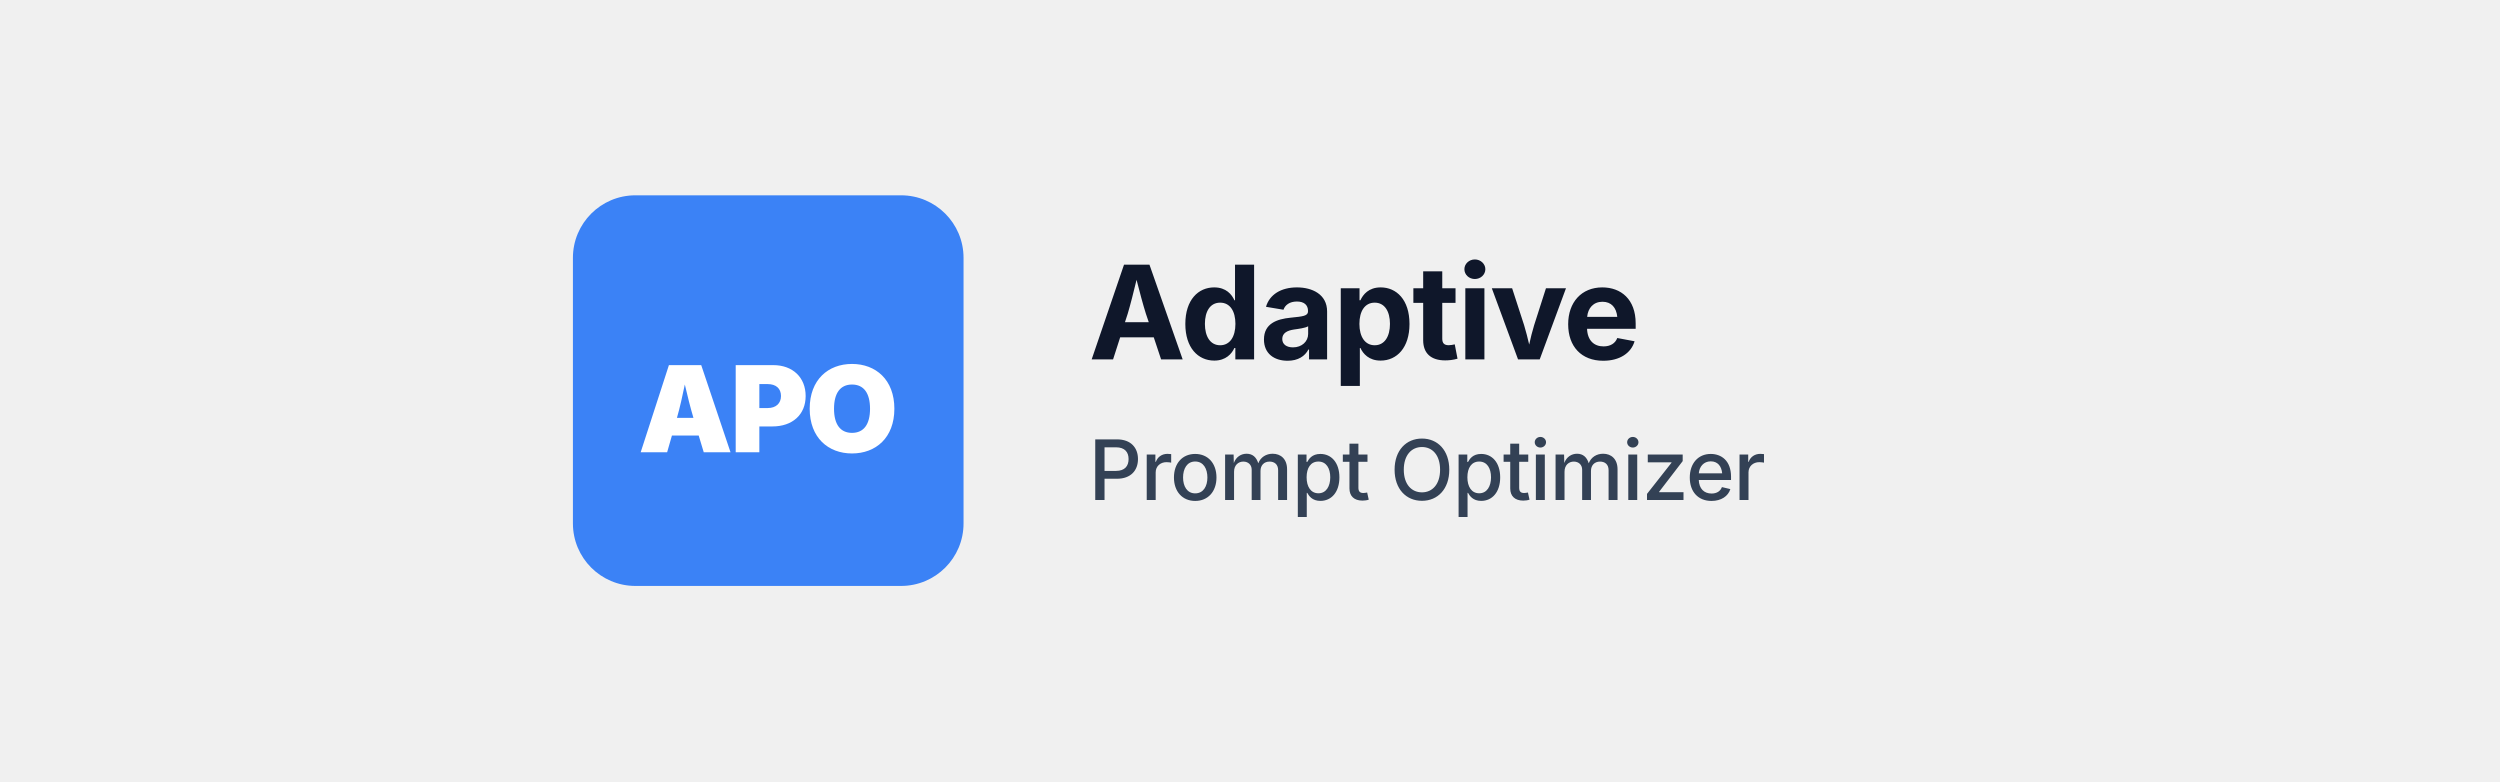
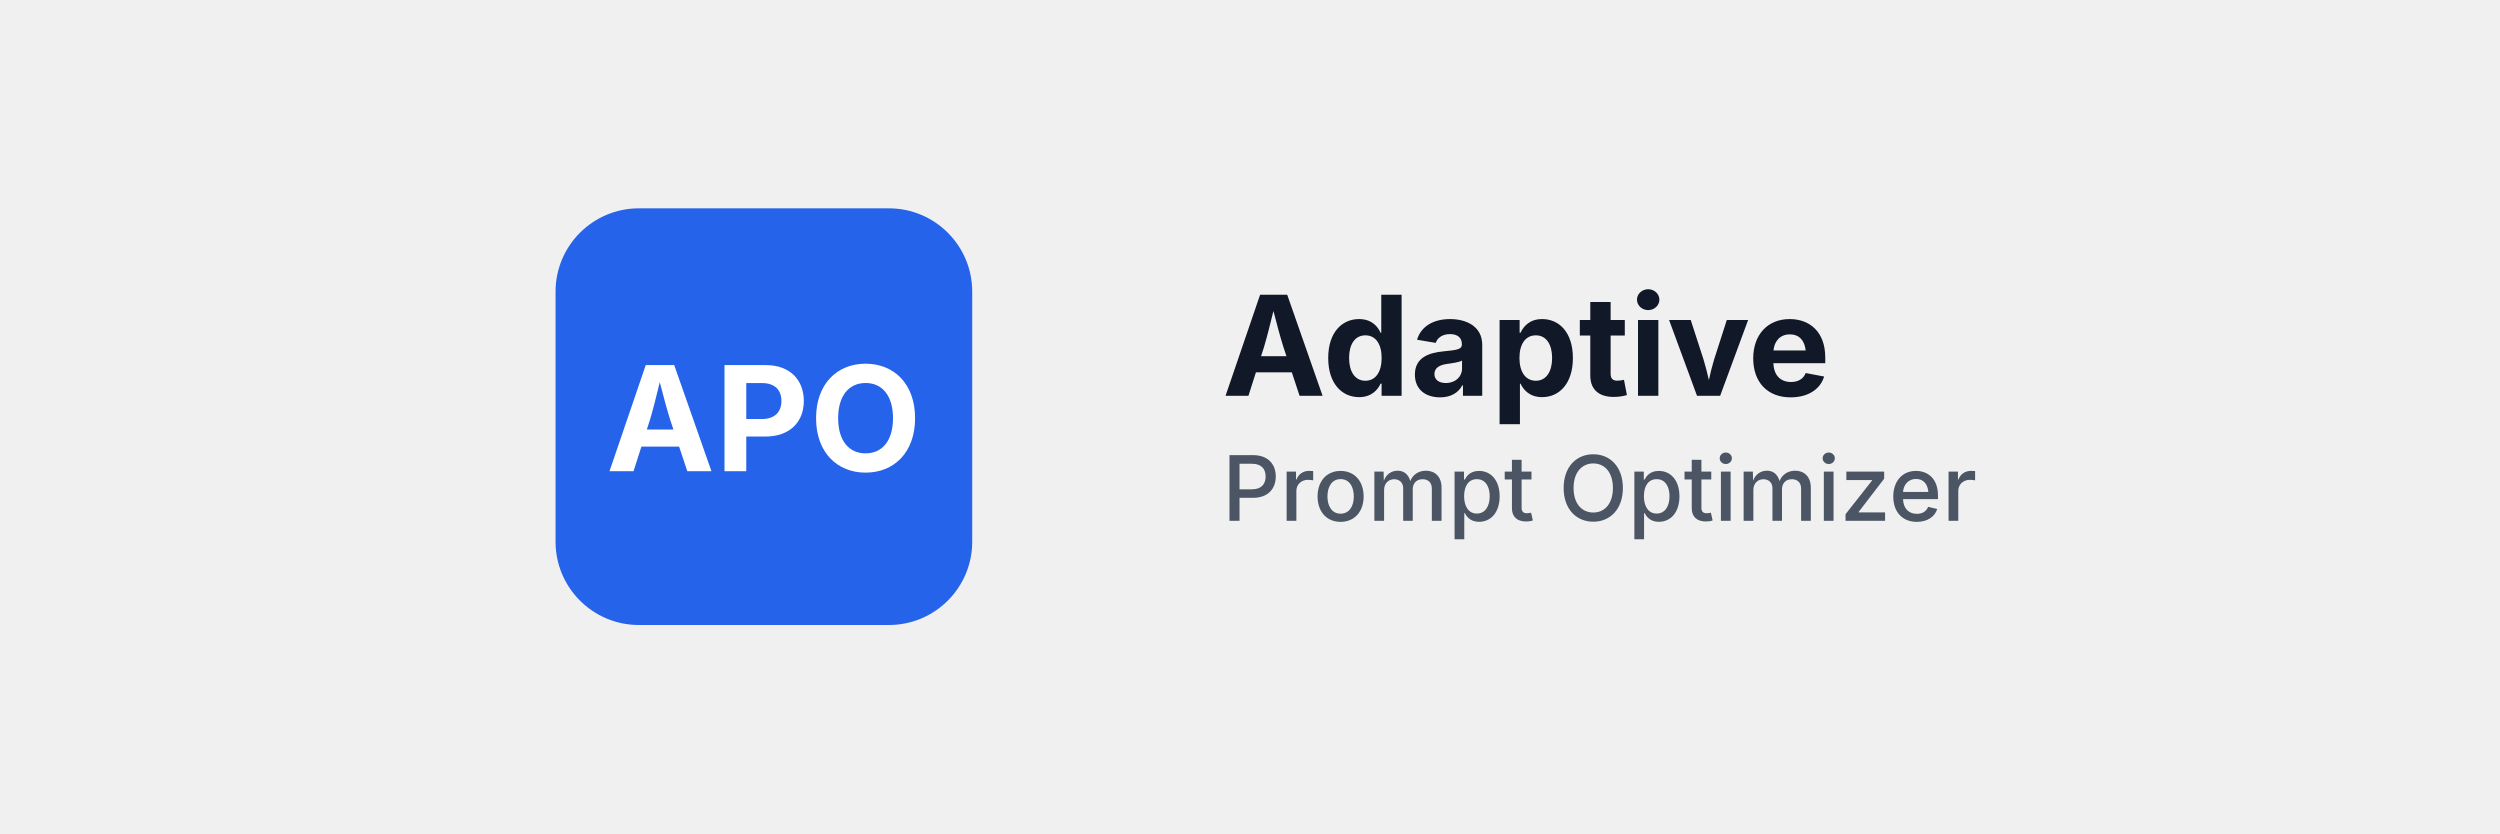
- <svg xmlns="http://www.w3.org/2000/svg" width="960" height="300" viewBox="0 0 960 300">
-   <rect width="960" height="300" fill="none" />
-   <g transform="translate(480,150)" text-rendering="geometricPrecision">
-     <g transform="translate(-185,0)">
-       <rect x="-75" y="-75" width="150" height="150" rx="24" fill="#3B82F6" />
-       <text x="0" y="6" text-anchor="middle" dominant-baseline="middle" font-family="Inter, system-ui, -apple-system, 'Segoe UI', Roboto, Helvetica, Arial, sans-serif" font-weight="900" font-size="46" letter-spacing="-1.2" fill="#FFFFFF">APO</text>
-     </g>
-     <g transform="translate(-62,0)">
-       <text x="0" y="-12" font-family="Inter, system-ui, -apple-system, 'Segoe UI', Roboto, Helvetica, Arial, sans-serif" font-weight="700" font-size="50" letter-spacing="-1" fill="#0F172A">Adaptive</text>
-       <text x="0" y="42" font-family="Inter, system-ui, -apple-system, 'Segoe UI', Roboto, Helvetica, Arial, sans-serif" font-weight="500" font-size="32" letter-spacing="-0.5" fill="#334155">Prompt Optimizer</text>
+ <svg xmlns="http://www.w3.org/2000/svg" width="720" height="240" viewBox="0 0 720 240" fill="none">
+   <rect width="720" height="240" fill="none" />
+   <g transform="translate(360,120)" text-rendering="geometricPrecision">
+     <rect x="-200" y="-60" width="120" height="120" rx="24" fill="#2563EB" />
+     <text x="-140" y="0" text-anchor="middle" dominant-baseline="middle" font-family="Inter, system-ui, -apple-system, 'Segoe UI', Roboto, Helvetica, Arial, sans-serif" font-weight="700" font-size="42" fill="#FFFFFF">APO</text>
+     <g transform="translate(-8,0)">
+       <text x="0" y="-6" font-family="Inter, system-ui, -apple-system, 'Segoe UI', Roboto, Helvetica, Arial, sans-serif" font-weight="700" font-size="40" fill="#111827">Adaptive</text>
+       <text x="0" y="30" font-family="Inter, system-ui, -apple-system, 'Segoe UI', Roboto, Helvetica, Arial, sans-serif" font-weight="500" font-size="26" fill="#4B5563">Prompt Optimizer</text>
    </g>
  </g>
</svg>
